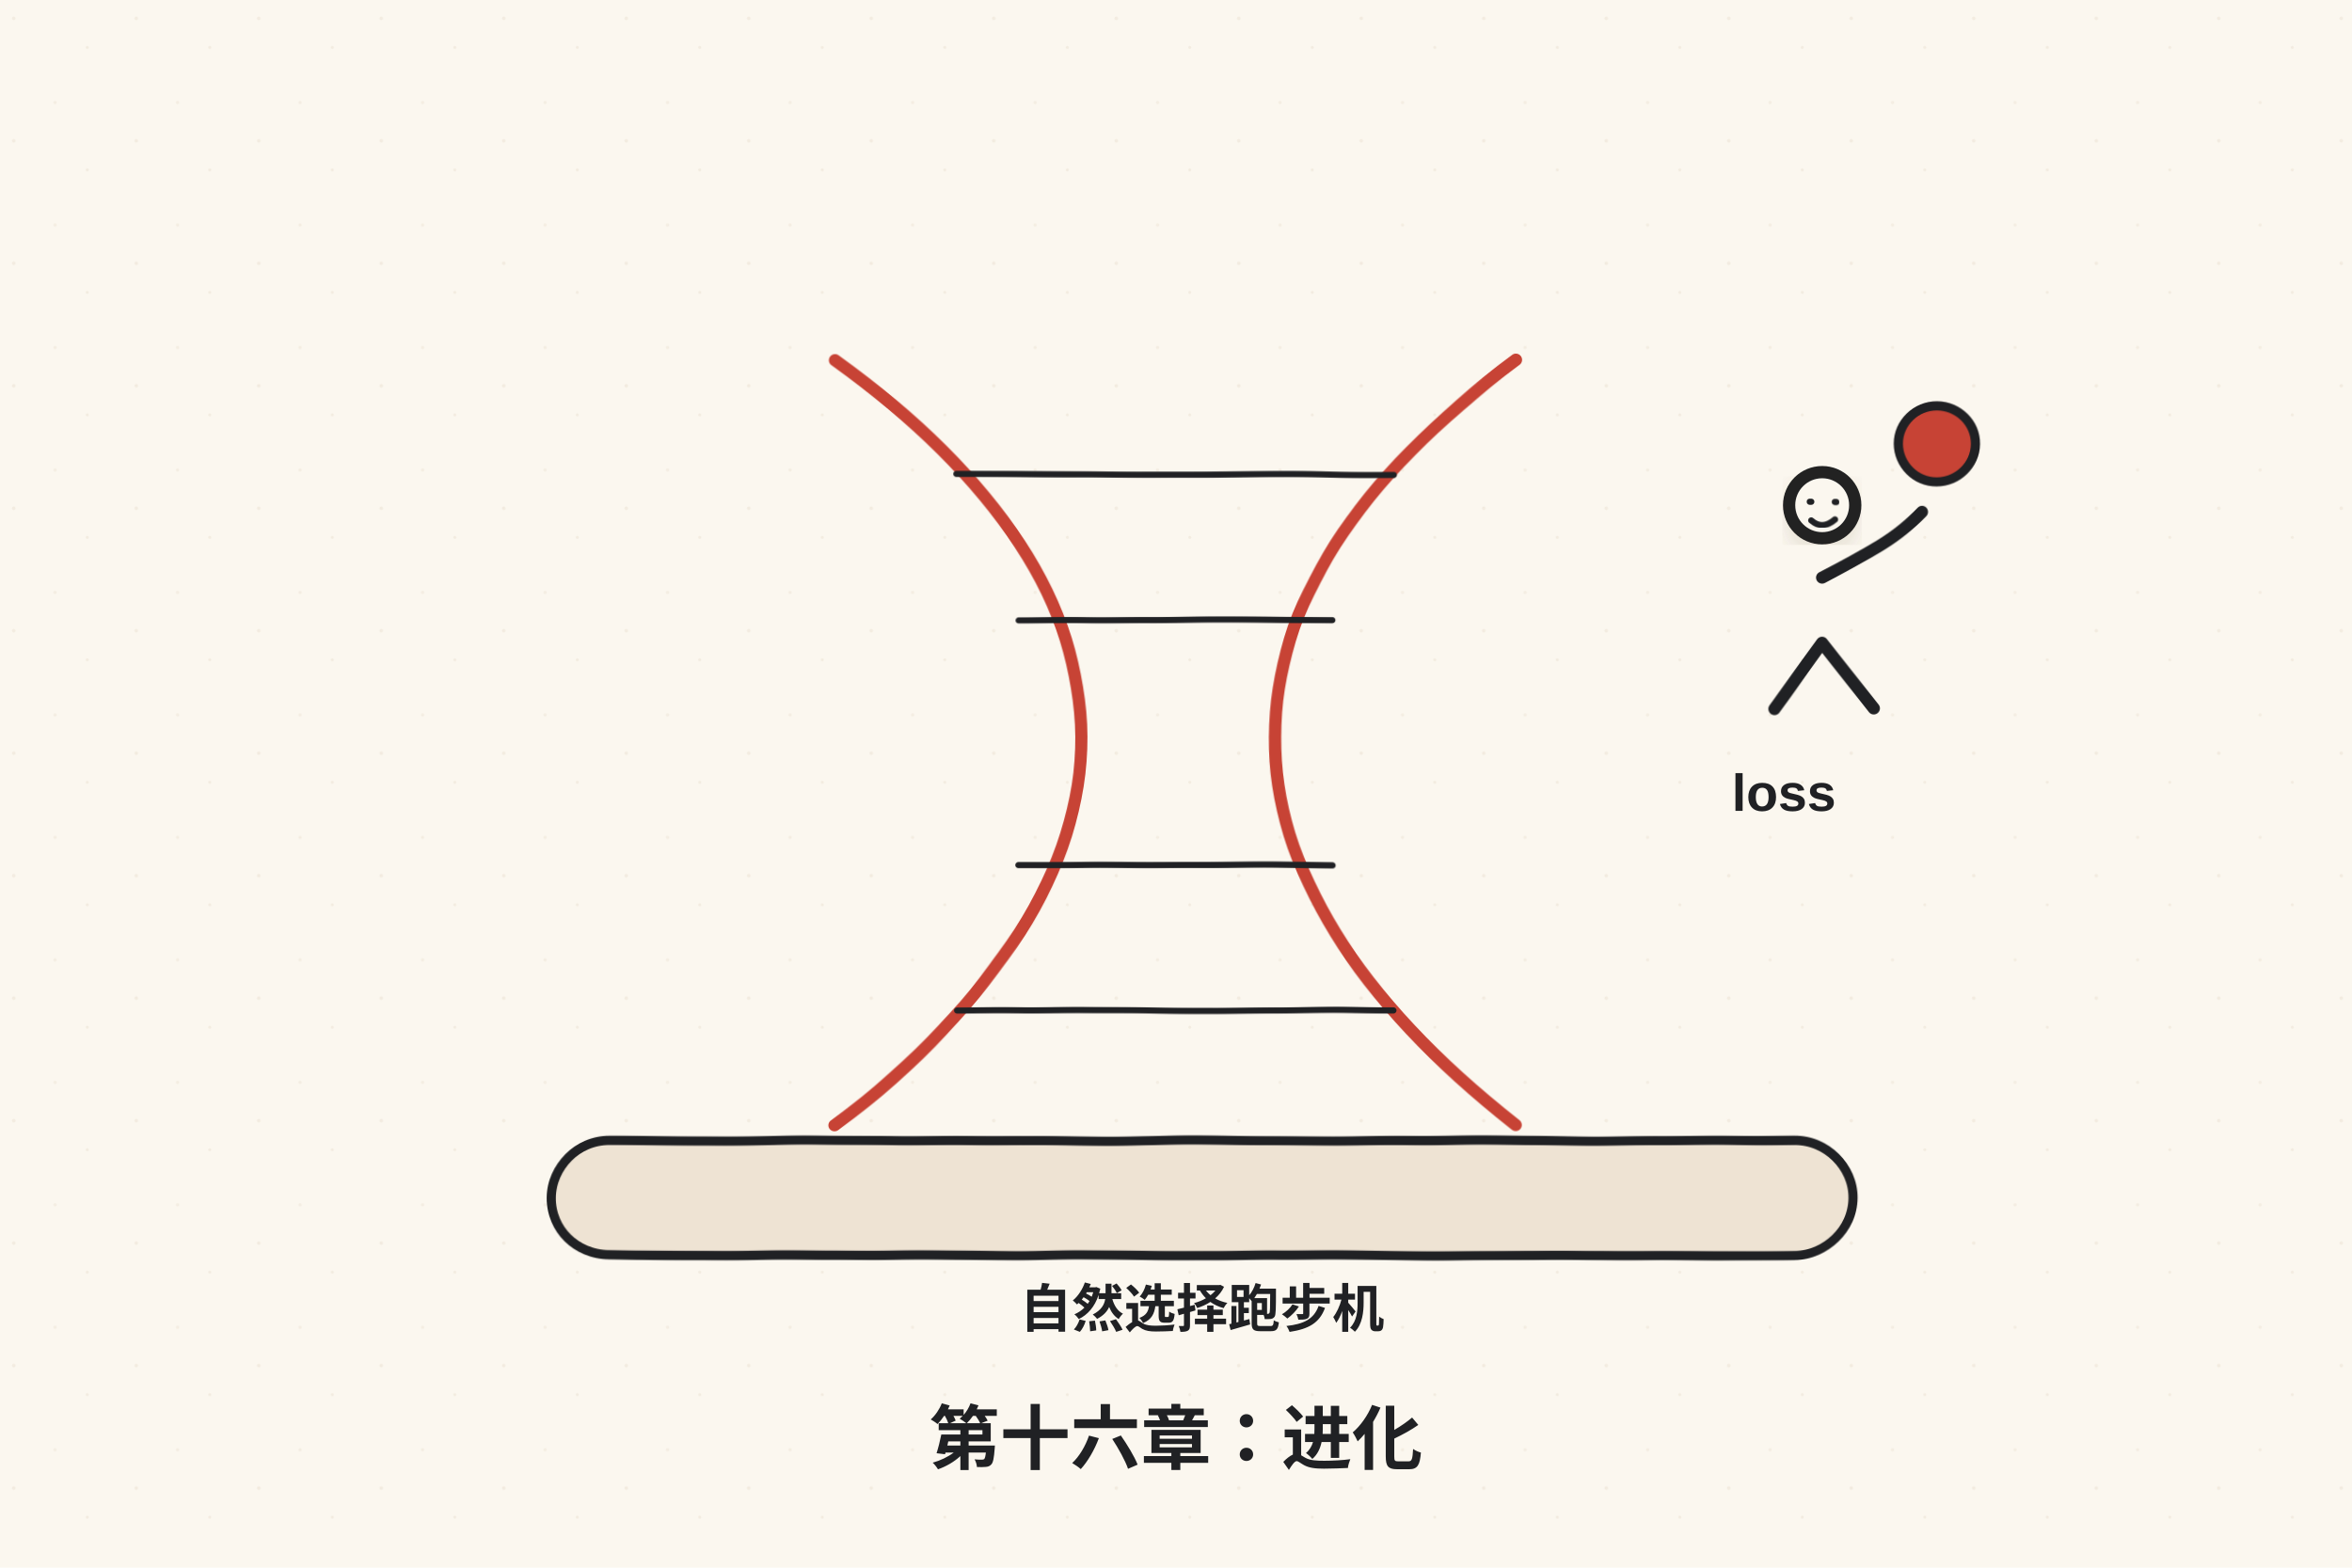
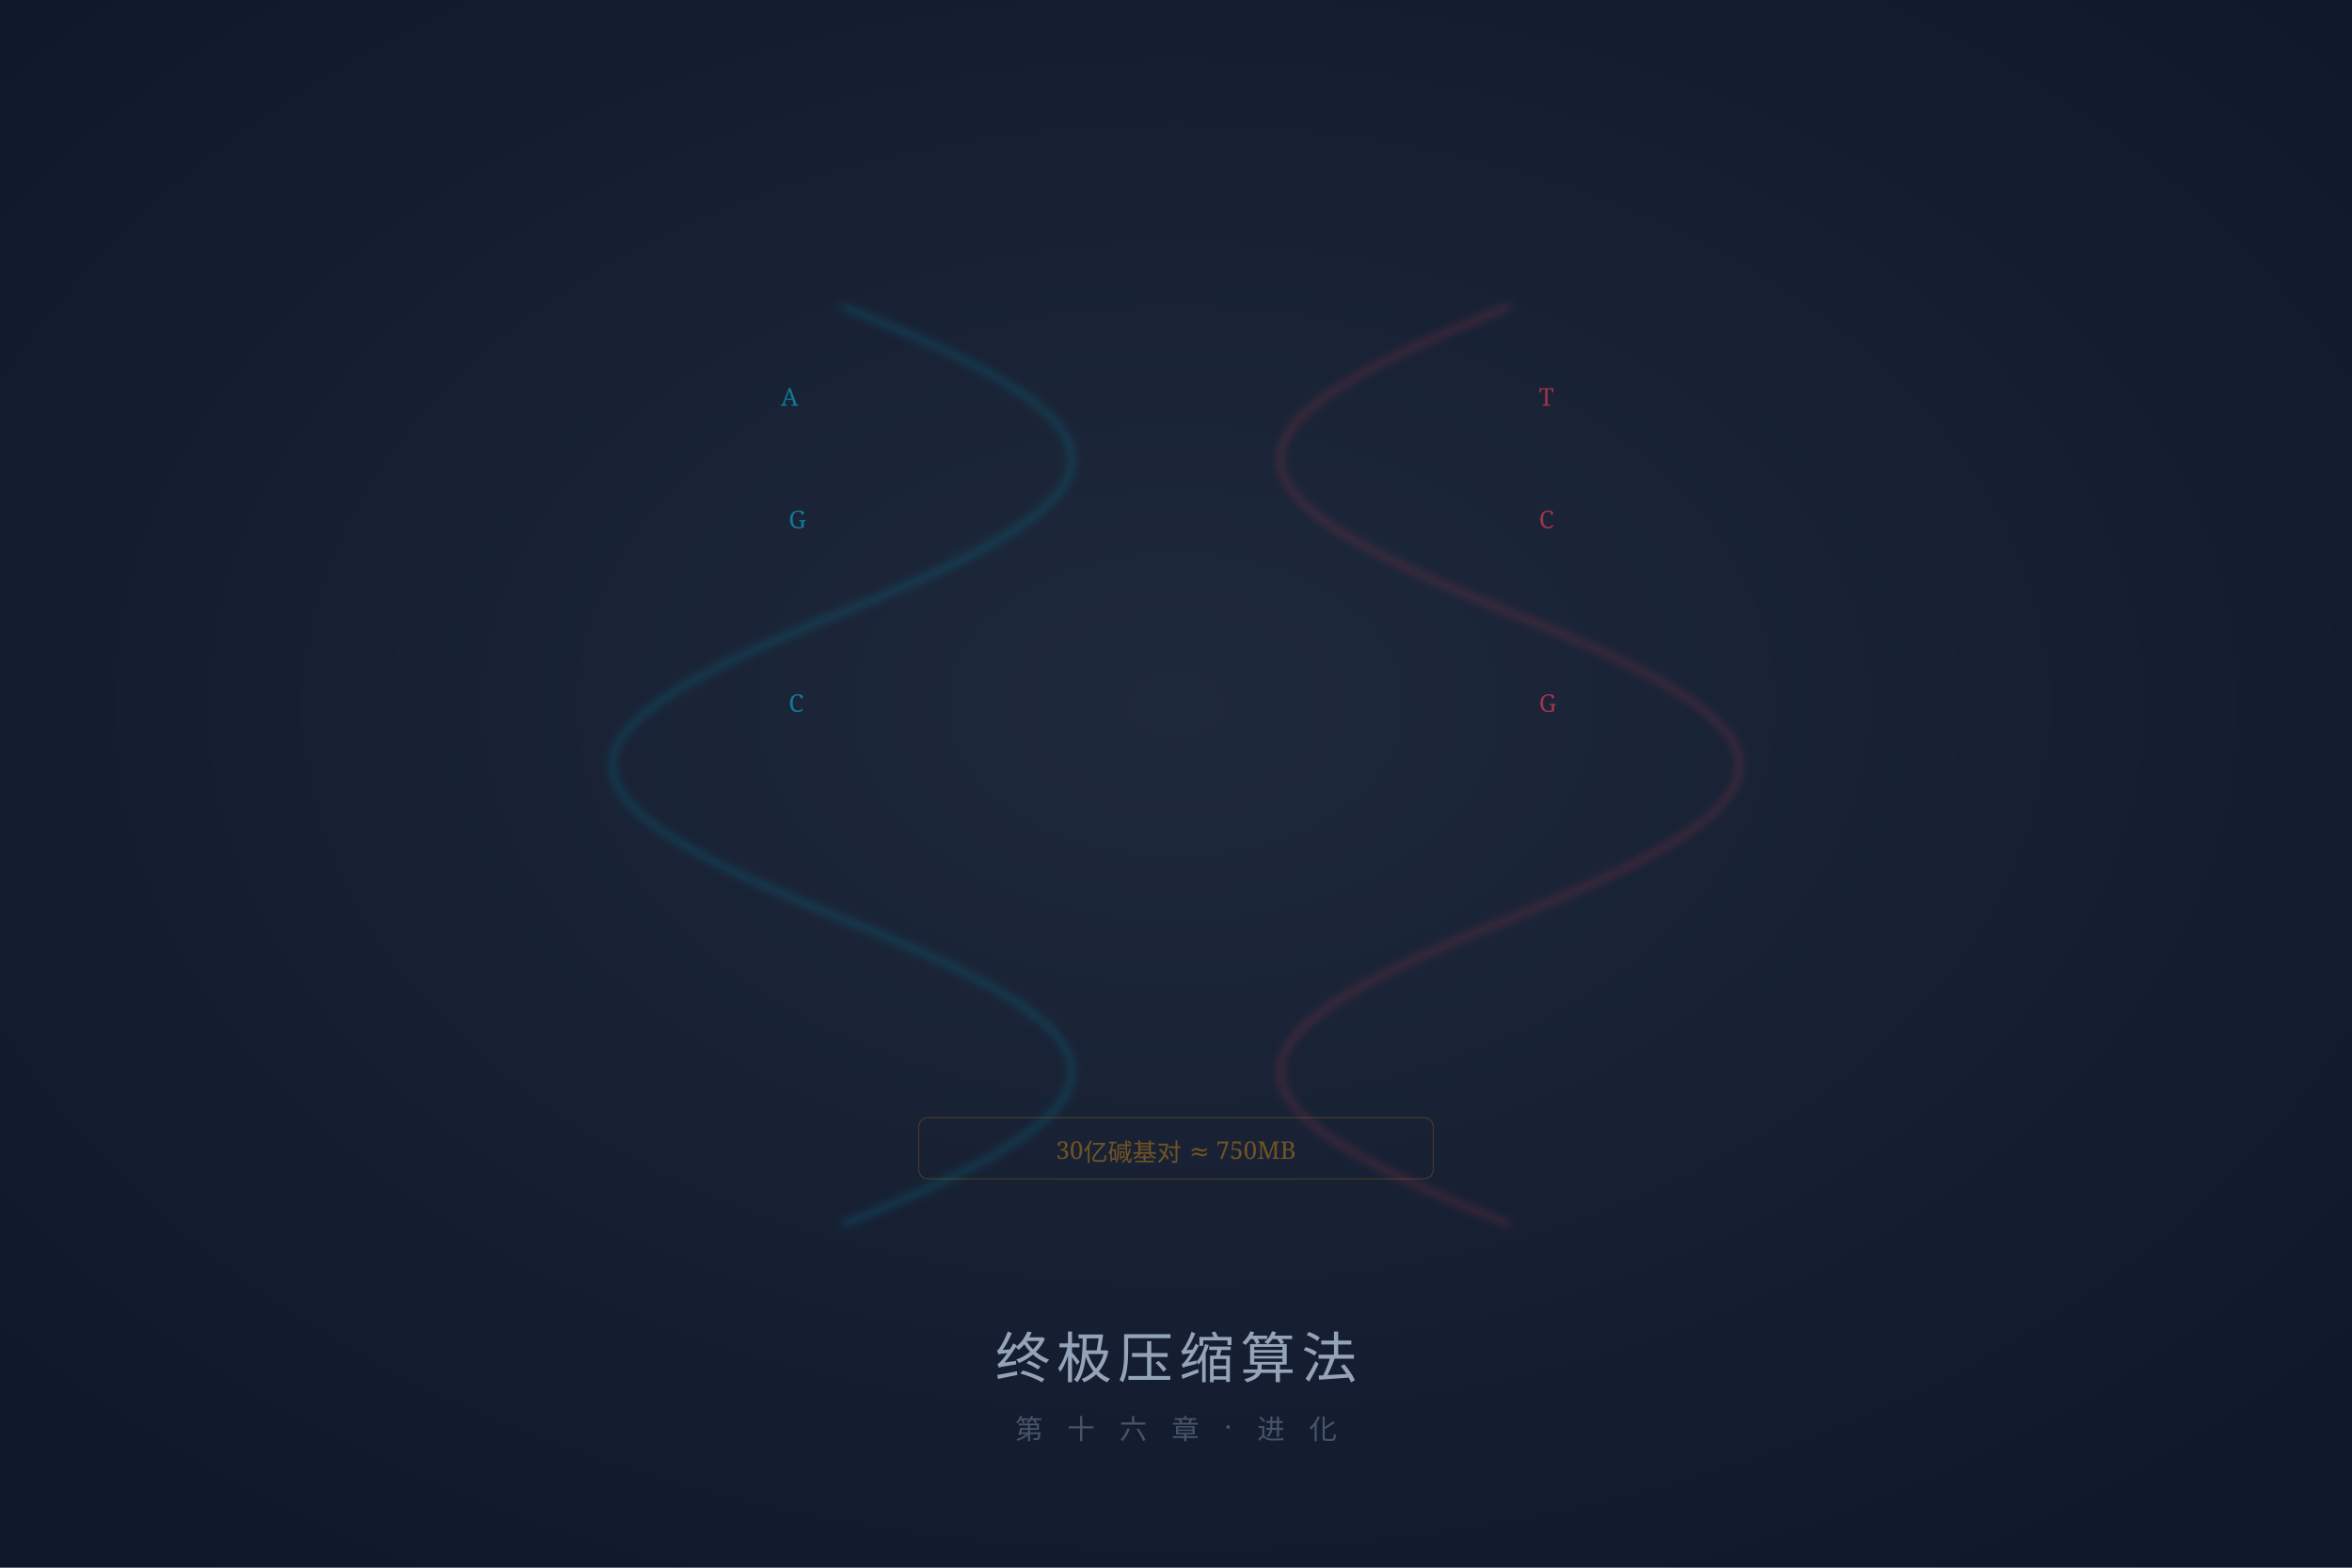
- <svg xmlns="http://www.w3.org/2000/svg" width="1536" height="1024" viewBox="0 0 1536 1024" role="img" aria-labelledby="title desc">
+ <svg xmlns="http://www.w3.org/2000/svg" width="1536" height="1024" viewBox="0 0 1536 1024" role="img" aria-label="终极压缩算法">
  <defs>
-     <filter id="wobble">
-       <feTurbulence type="fractalNoise" baseFrequency="0.012" numOctaves="2" seed="7" />
-       <feDisplacementMap in="SourceGraphic" scale="1.8" />
+     <radialGradient id="bg" cx="50%" cy="45%" r="70%">
+       <stop offset="0%" stop-color="#1e293b" />
+       <stop offset="100%" stop-color="#0f172a" />
+     </radialGradient>
+     <linearGradient id="dnaGrad" x1="0" y1="0" x2="1" y2="0">
+       <stop offset="0%" stop-color="#06b6d4" stop-opacity="0.8" />
+       <stop offset="50%" stop-color="#f59e0b" stop-opacity="0.6" />
+       <stop offset="100%" stop-color="#f43f5e" stop-opacity="0.8" />
+     </linearGradient>
+     <filter id="glow">
+       <feGaussianBlur stdDeviation="3" />
    </filter>
-     <filter id="softShadow">
-       <feDropShadow dx="0" dy="7" stdDeviation="7" flood-color="#6b5a44" flood-opacity="0.15" />
-     </filter>
-     <pattern id="paperGrain" width="80" height="80" patternUnits="userSpaceOnUse">
-       <circle cx="9" cy="12" r="1.2" fill="#dccdb8" opacity=".25" />
-       <circle cx="57" cy="31" r="1" fill="#dccdb8" opacity=".25" />
-       <circle cx="36" cy="67" r="1.1" fill="#dccdb8" opacity=".22" />
-     </pattern>
-     <style>.ink{fill:none;stroke:#202124;stroke-width:8;stroke-linecap:round;stroke-linejoin:round;filter:url(#wobble)}.thin{fill:none;stroke:#202124;stroke-width:4;stroke-linecap:round;stroke-linejoin:round;filter:url(#wobble)}.red{fill:none;stroke:#c74335;stroke-width:8;stroke-linecap:round;stroke-linejoin:round;filter:url(#wobble)}.fillPaper{fill:#fbf7ef;stroke:#202124;stroke-width:8;stroke-linecap:round;stroke-linejoin:round;filter:url(#softShadow)}.wash{fill:#eee3d3;stroke:#202124;stroke-width:6;stroke-linecap:round;stroke-linejoin:round;filter:url(#wobble)}.redFill{fill:#c74335;stroke:#202124;stroke-width:6;stroke-linecap:round;stroke-linejoin:round;filter:url(#wobble)}.blueFill{fill:#3e6f8f;stroke:#202124;stroke-width:6;stroke-linecap:round;stroke-linejoin:round;filter:url(#wobble)}.greenFill{fill:#5f7f53;stroke:#202124;stroke-width:6;stroke-linecap:round;stroke-linejoin:round;filter:url(#wobble)}.goldFill{fill:#b88a36;stroke:#202124;stroke-width:6;stroke-linecap:round;stroke-linejoin:round;filter:url(#wobble)}text{font-family:Arial,'Microsoft YaHei',sans-serif;fill:#202124;dominant-baseline:middle}.caption{font-size:30px}.small{font-size:24px}.label{font-size:34px;font-weight:700}.title{font-size:46px;font-weight:700}</style>
  </defs>
-   <rect width="1536" height="1024" fill="#fbf7ef" />
-   <rect width="1536" height="1024" fill="url(#paperGrain)" />
-   <g>
-     <path class="red" d="M545 235 C760 390 760 570 545 735 M990 235 C780 390 780 570 990 735" />
-     <path class="thin" d="M625 310 h285 M665 405 h205 M665 565 h205 M625 660 h285" />
-     <rect class="wash" x="360" y="745" width="850" height="75" rx="38" />
-     <circle class="fillPaper" cx="1190" cy="330" r="21.6" />
-     <path class="thin" d="M1181.9 327.75 h1 M1198.1 327.75 h1 M1182.8 339.9 Q1190 346.2 1198.1 339" />
-     <path class="ink" d="M1190 352.5 v67.5" />
-     <path class="ink" d="M1190 377.25 C1219.25 361.5 1239.5 350.25 1255.25 334.5" />
-     <path class="ink" d="M1190 420 l-31.5 42.75 M1190 420 l33.75 42.75" />
-     <circle class="redFill" cx="1265" cy="290" r="25" />
-     <text x="785" y="855" class="label" text-anchor="middle">自然选择跑步机</text>
-     <text x="1165" y="520" class="label" text-anchor="middle">loss</text>
+   <rect width="1536" height="1024" fill="url(#bg)" />
+   <path d="M550 200 C750 280, 750 320, 550 400 C350 480, 350 520, 550 600 C750 680, 750 720, 550 800" fill="none" stroke="#06b6d4" stroke-width="2" opacity="0.4" filter="url(#glow)" />
+   <path d="M986 200 C786 280, 786 320, 986 400 C1186 480, 1186 520, 986 600 C786 680, 786 720, 986 800" fill="none" stroke="#f43f5e" stroke-width="2" opacity="0.4" filter="url(#glow)" />
+   <g stroke="url(#dnaGrad)" stroke-width="1.5" opacity="0.5">
+     <line x1="570" y1="260" x2="962" y2="260" />
+     <line x1="544" y1="340" x2="980" y2="340" />
+     <line x1="544" y1="460" x2="980" y2="460" />
+     <line x1="570" y1="540" x2="962" y2="540" />
+     <line x1="570" y1="660" x2="962" y2="660" />
+     <line x1="544" y1="740" x2="980" y2="740" />
  </g>
-   <text x="768" y="940" class="title" text-anchor="middle">第十六章：进化</text>
+   <text x="510" y="265" font-family="'Georgia', serif" font-size="16" fill="#06b6d4" opacity="0.6">A</text>
+   <text x="1005" y="265" font-family="'Georgia', serif" font-size="16" fill="#f43f5e" opacity="0.6">T</text>
+   <text x="515" y="345" font-family="'Georgia', serif" font-size="16" fill="#06b6d4" opacity="0.6">G</text>
+   <text x="1005" y="345" font-family="'Georgia', serif" font-size="16" fill="#f43f5e" opacity="0.6">C</text>
+   <text x="515" y="465" font-family="'Georgia', serif" font-size="16" fill="#06b6d4" opacity="0.6">C</text>
+   <text x="1005" y="465" font-family="'Georgia', serif" font-size="16" fill="#f43f5e" opacity="0.6">G</text>
+   <rect x="600" y="730" width="336" height="40" rx="6" fill="none" stroke="#f59e0b" stroke-width="0.5" opacity="0.3" />
+   <text x="768" y="757" text-anchor="middle" font-family="'Noto Serif SC', 'Songti SC', serif" font-size="16" fill="#f59e0b" opacity="0.4">30亿碱基对 ≈ 750MB</text>
+   <text x="768" y="900" text-anchor="middle" font-family="'Noto Serif SC', 'Songti SC', serif" font-size="36" fill="#94a3b8" letter-spacing="4">终极压缩算法</text>
+   <text x="768" y="940" text-anchor="middle" font-family="'Noto Serif SC', 'Songti SC', serif" font-size="18" fill="#475569" letter-spacing="6">第 十 六 章 · 进 化</text>
</svg>
